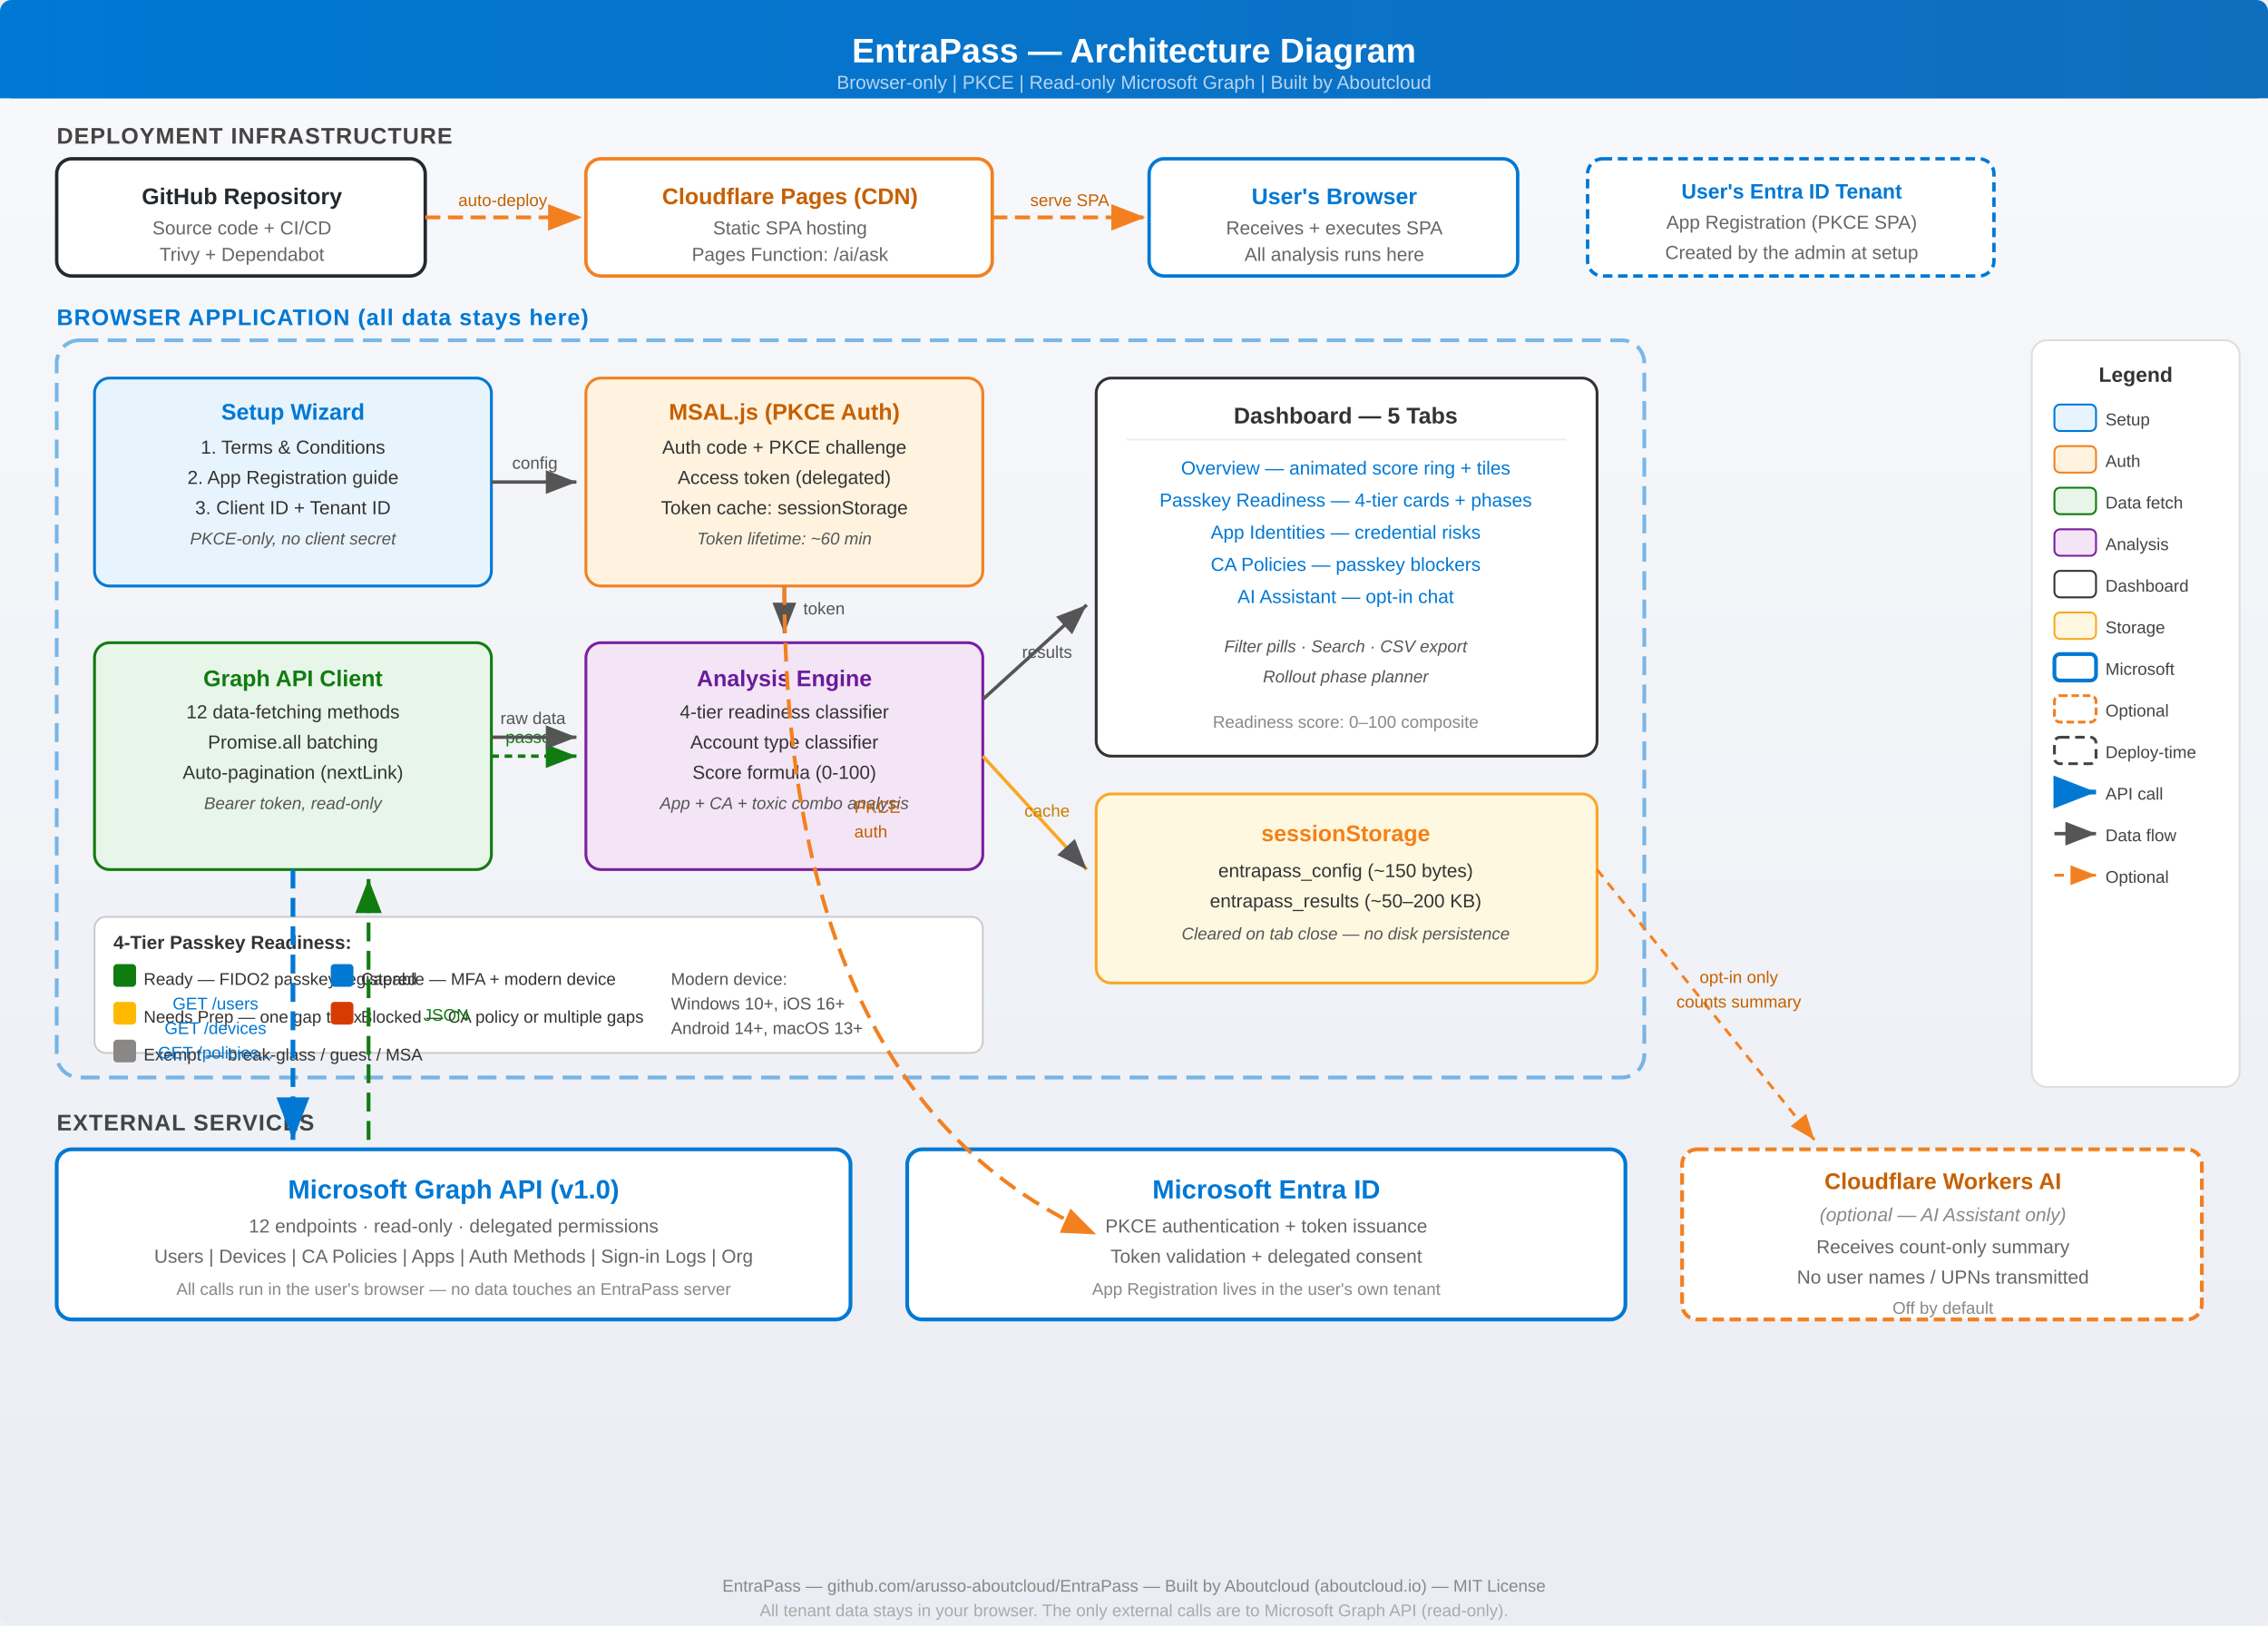
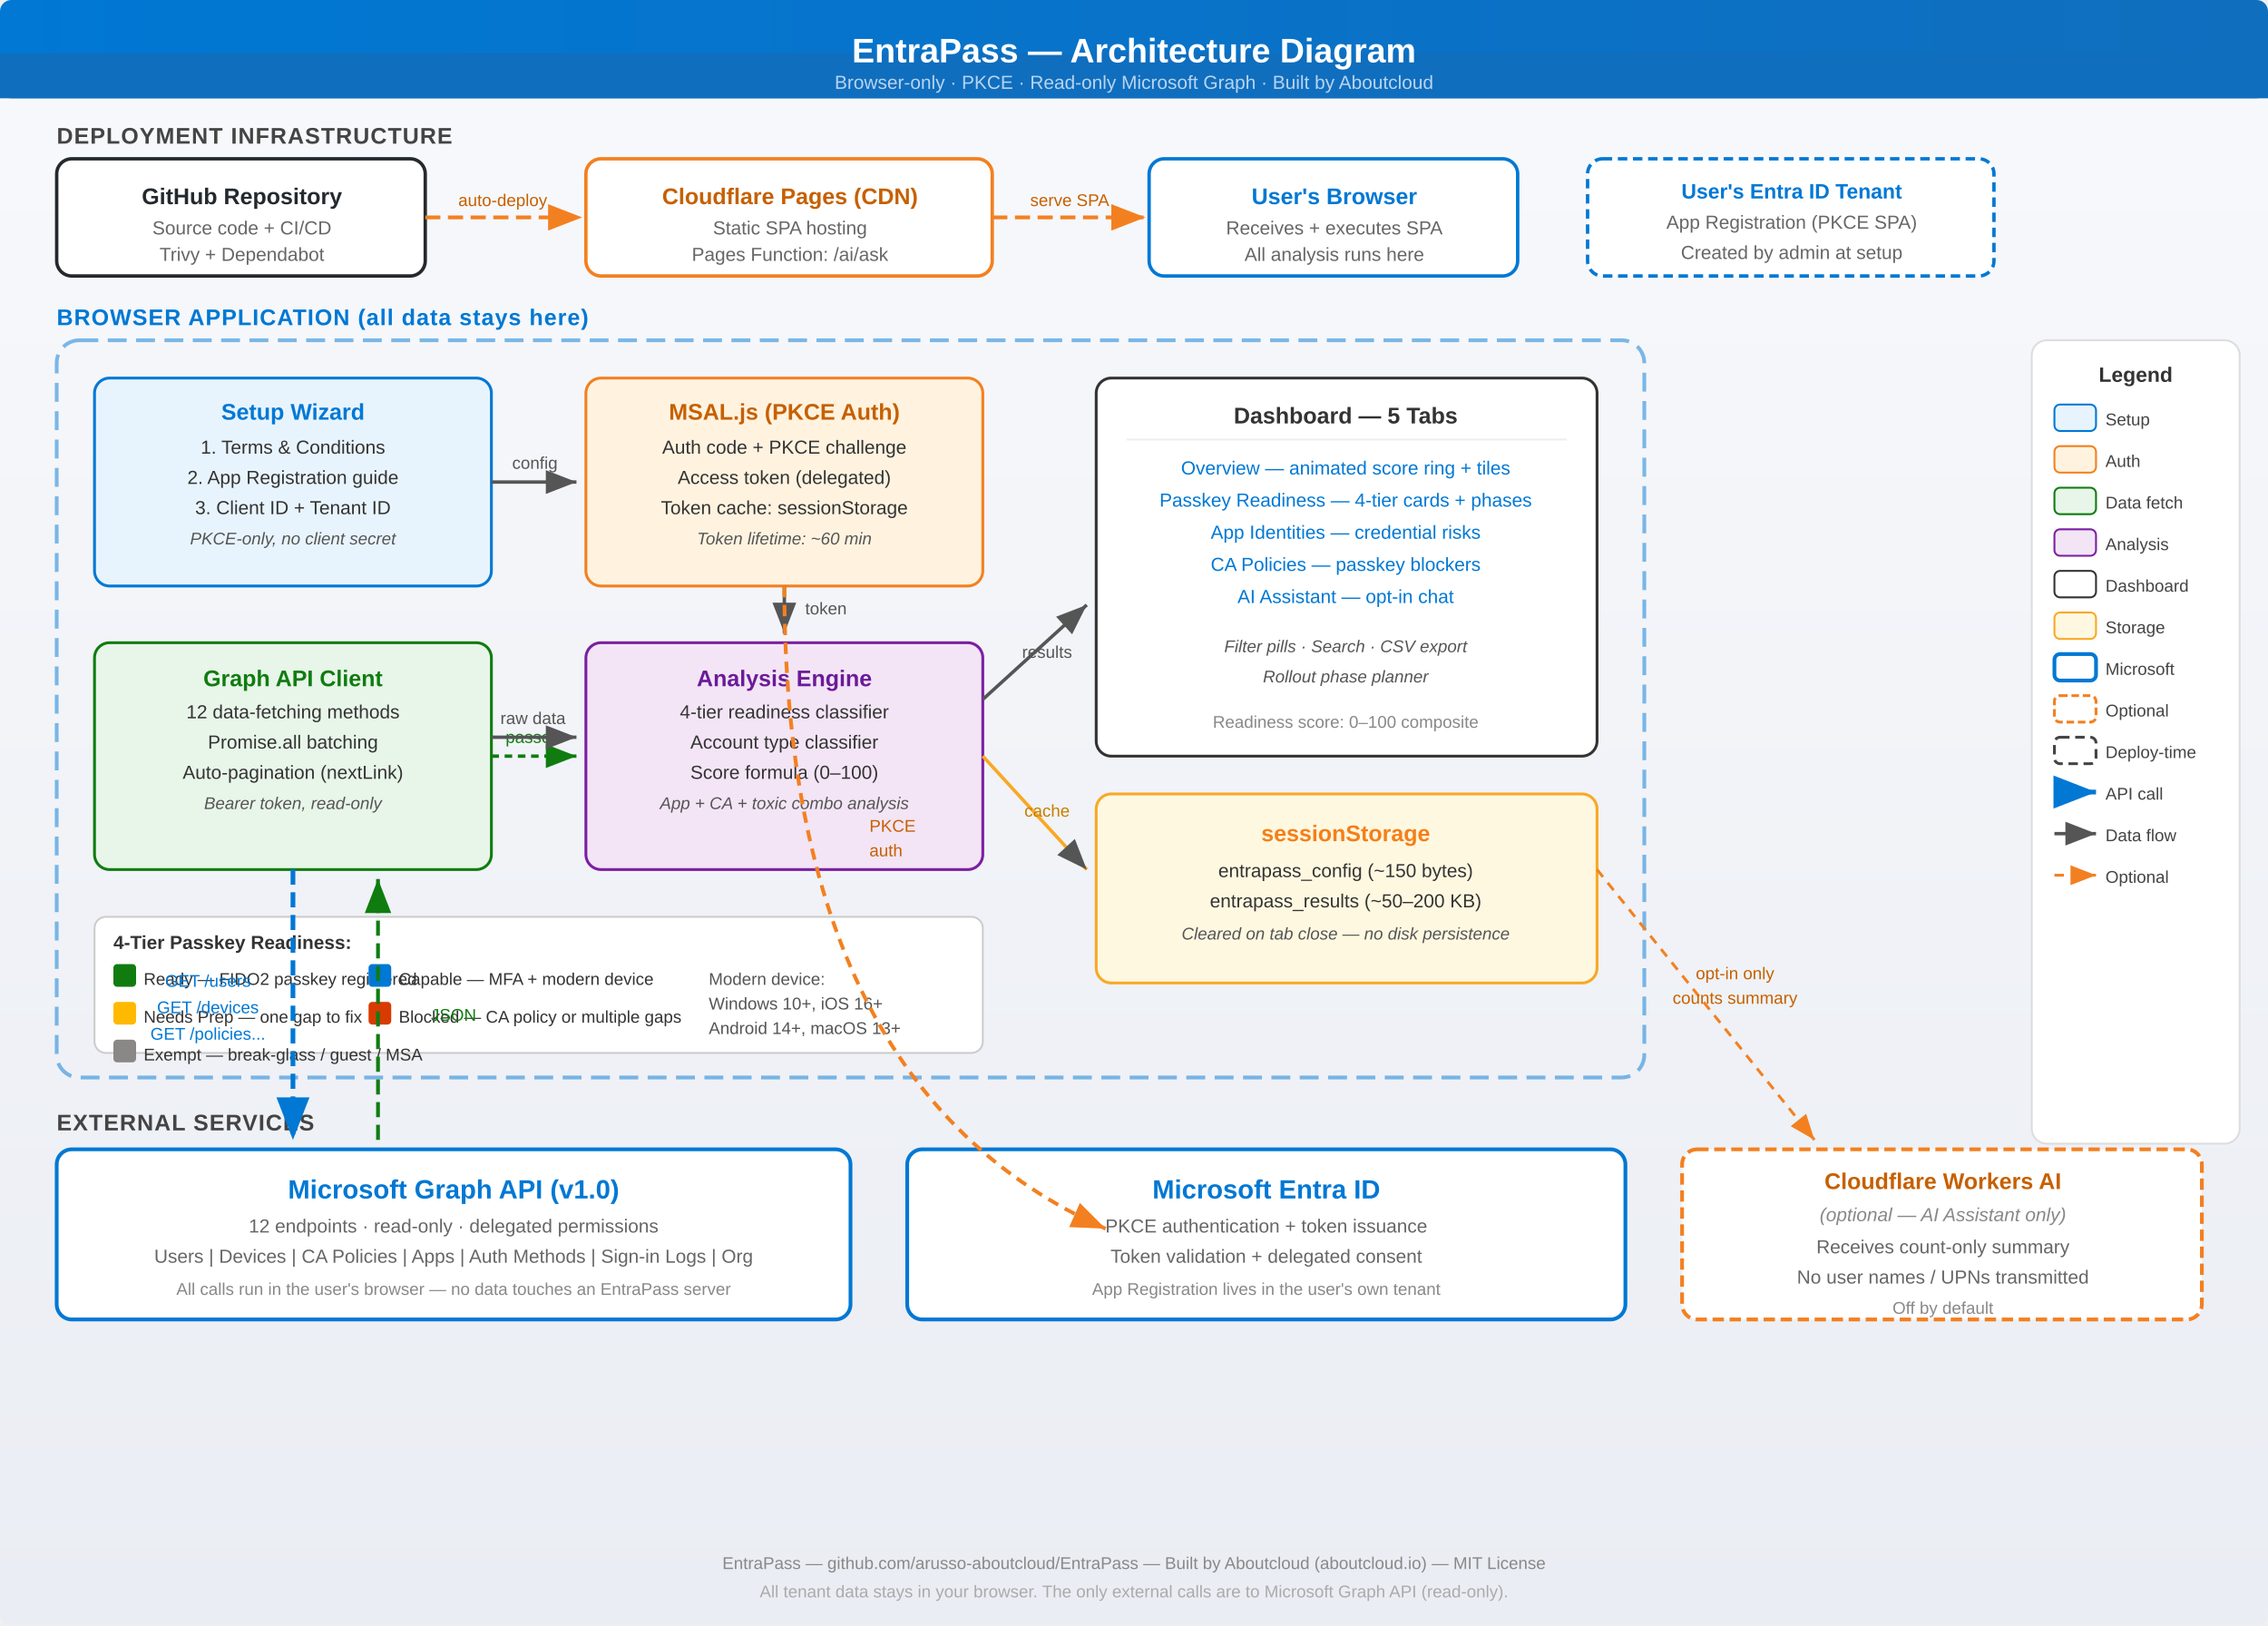
- <svg xmlns="http://www.w3.org/2000/svg" viewBox="0 0 1200 860" font-family="Segoe UI, system-ui, Arial, sans-serif">
-   <style>
-     /* Animated data-flow arrows — marching dashes */
-     @keyframes march-right {
-       to { stroke-dashoffset: -30; }
-     }
-     @keyframes march-left {
-       to { stroke-dashoffset: 30; }
-     }
-     @keyframes march-down {
-       to { stroke-dashoffset: -30; }
-     }
-     @keyframes march-up {
-       to { stroke-dashoffset: 30; }
-     }
-     .flow-r { stroke-dasharray: 10 5; animation: march-right 1.0s linear infinite; }
-     .flow-l { stroke-dasharray: 10 5; animation: march-left  1.0s linear infinite; }
-     .flow-d { stroke-dasharray: 10 5; animation: march-down  1.0s linear infinite; }
-     .flow-u { stroke-dasharray: 10 5; animation: march-up    1.0s linear infinite; }
-     .flow-deploy { stroke-dasharray: 8 4; animation: march-right 1.8s linear infinite; }
-   </style>
+ <svg xmlns="http://www.w3.org/2000/svg" width="1200" height="860" viewBox="0 0 1200 860" font-family="Segoe UI, system-ui, Arial, sans-serif">
  <defs>
    <marker id="arr" markerWidth="9" markerHeight="7" refX="9" refY="3.5" orient="auto">
      <polygon points="0 0,9 3.5,0 7" fill="#555" />
    </marker>
    <marker id="arr-blue" markerWidth="9" markerHeight="7" refX="9" refY="3.5" orient="auto">
      <polygon points="0 0,9 3.5,0 7" fill="#0078d4" />
    </marker>
    <marker id="arr-green" markerWidth="9" markerHeight="7" refX="9" refY="3.5" orient="auto">
      <polygon points="0 0,9 3.5,0 7" fill="#107c10" />
    </marker>
    <marker id="arr-orange" markerWidth="9" markerHeight="7" refX="9" refY="3.5" orient="auto">
      <polygon points="0 0,9 3.5,0 7" fill="#f38020" />
    </marker>
    <linearGradient id="hdr" x1="0" y1="0" x2="1" y2="0">
      <stop offset="0%" stop-color="#0078d4" />
      <stop offset="100%" stop-color="#106ebe" />
    </linearGradient>
    <linearGradient id="bg" x1="0" y1="0" x2="0" y2="1">
      <stop offset="0%" stop-color="#f8f9fc" />
      <stop offset="100%" stop-color="#eaedf3" />
    </linearGradient>
  </defs>
  <rect width="1200" height="860" fill="url(#bg)" rx="6" />
  <rect x="0" y="0" width="1200" height="52" fill="url(#hdr)" rx="6" />
-   <rect x="0" y="28" width="1200" height="24" fill="url(#hdr)" />
+   <rect x="0" y="28" width="1200" height="24" fill="#106ebe" />
  <text x="600" y="33" fill="white" font-size="18" font-weight="700" text-anchor="middle">EntraPass — Architecture Diagram</text>
-   <text x="600" y="47" fill="#b8d4f0" font-size="10" text-anchor="middle">Browser-only | PKCE | Read-only Microsoft Graph | Built by Aboutcloud</text>
+   <text x="600" y="47" fill="#b8d4f0" font-size="10" text-anchor="middle">Browser-only · PKCE · Read-only Microsoft Graph · Built by Aboutcloud</text>
  <text x="30" y="76" fill="#444" font-size="12" font-weight="600" letter-spacing="0.5">DEPLOYMENT INFRASTRUCTURE</text>
  <rect x="30" y="84" width="195" height="62" rx="8" fill="white" stroke="#24292e" stroke-width="1.8" />
  <text x="128" y="108" fill="#24292e" font-size="12" font-weight="700" text-anchor="middle">GitHub Repository</text>
  <text x="128" y="124" fill="#666" font-size="10" text-anchor="middle">Source code + CI/CD</text>
  <text x="128" y="138" fill="#666" font-size="10" text-anchor="middle">Trivy + Dependabot</text>
-   <line x1="225" y1="115" x2="308" y2="115" stroke="#f38020" stroke-width="2" marker-end="url(#arr-orange)" class="flow-deploy" />
+   <line x1="225" y1="115" x2="308" y2="115" stroke="#f38020" stroke-width="2" stroke-dasharray="8 4" marker-end="url(#arr-orange)" />
  <text x="266" y="109" fill="#c66000" font-size="9" text-anchor="middle">auto-deploy</text>
  <rect x="310" y="84" width="215" height="62" rx="8" fill="white" stroke="#f38020" stroke-width="1.8" />
  <text x="418" y="108" fill="#c66000" font-size="12" font-weight="700" text-anchor="middle">Cloudflare Pages (CDN)</text>
  <text x="418" y="124" fill="#666" font-size="10" text-anchor="middle">Static SPA hosting</text>
  <text x="418" y="138" fill="#666" font-size="10" text-anchor="middle">Pages Function: /ai/ask</text>
-   <line x1="525" y1="115" x2="606" y2="115" stroke="#f38020" stroke-width="2" marker-end="url(#arr-orange)" class="flow-deploy" />
+   <line x1="525" y1="115" x2="606" y2="115" stroke="#f38020" stroke-width="2" stroke-dasharray="8 4" marker-end="url(#arr-orange)" />
  <text x="566" y="109" fill="#c66000" font-size="9" text-anchor="middle">serve SPA</text>
  <rect x="608" y="84" width="195" height="62" rx="8" fill="white" stroke="#0078d4" stroke-width="1.8" />
  <text x="706" y="108" fill="#0078d4" font-size="12" font-weight="700" text-anchor="middle">User's Browser</text>
  <text x="706" y="124" fill="#666" font-size="10" text-anchor="middle">Receives + executes SPA</text>
  <text x="706" y="138" fill="#666" font-size="10" text-anchor="middle">All analysis runs here</text>
  <rect x="840" y="84" width="215" height="62" rx="8" fill="white" stroke="#0078d4" stroke-width="1.8" stroke-dasharray="5 3" />
  <text x="948" y="105" fill="#0078d4" font-size="11" font-weight="700" text-anchor="middle">User's Entra ID Tenant</text>
  <text x="948" y="121" fill="#666" font-size="10" text-anchor="middle">App Registration (PKCE SPA)</text>
-   <text x="948" y="137" fill="#666" font-size="10" text-anchor="middle">Created by the admin at setup</text>
+   <text x="948" y="137" fill="#666" font-size="10" text-anchor="middle">Created by admin at setup</text>
  <text x="30" y="172" fill="#0078d4" font-size="12" font-weight="600" letter-spacing="0.5">BROWSER APPLICATION (all data stays here)</text>
  <rect x="30" y="180" width="840" height="390" rx="12" fill="none" stroke="#0078d4" stroke-width="2" stroke-dasharray="10 5" opacity="0.5" />
  <rect x="50" y="200" width="210" height="110" rx="8" fill="#e8f4fd" stroke="#0078d4" stroke-width="1.5" />
  <text x="155" y="222" fill="#0078d4" font-size="12" font-weight="700" text-anchor="middle">Setup Wizard</text>
  <text x="155" y="240" fill="#333" font-size="10" text-anchor="middle">1. Terms &amp; Conditions</text>
  <text x="155" y="256" fill="#333" font-size="10" text-anchor="middle">2. App Registration guide</text>
  <text x="155" y="272" fill="#333" font-size="10" text-anchor="middle">3. Client ID + Tenant ID</text>
  <text x="155" y="288" fill="#555" font-size="9" font-style="italic" text-anchor="middle">PKCE-only, no client secret</text>
  <rect x="310" y="200" width="210" height="110" rx="8" fill="#fff3e0" stroke="#f38020" stroke-width="1.5" />
  <text x="415" y="222" fill="#c66000" font-size="12" font-weight="700" text-anchor="middle">MSAL.js (PKCE Auth)</text>
  <text x="415" y="240" fill="#333" font-size="10" text-anchor="middle">Auth code + PKCE challenge</text>
  <text x="415" y="256" fill="#333" font-size="10" text-anchor="middle">Access token (delegated)</text>
  <text x="415" y="272" fill="#333" font-size="10" text-anchor="middle">Token cache: sessionStorage</text>
  <text x="415" y="288" fill="#555" font-size="9" font-style="italic" text-anchor="middle">Token lifetime: ~60 min</text>
  <line x1="260" y1="255" x2="305" y2="255" stroke="#555" stroke-width="1.8" marker-end="url(#arr)" />
  <text x="283" y="248" fill="#555" font-size="9" text-anchor="middle">config</text>
  <rect x="50" y="340" width="210" height="120" rx="8" fill="#e8f5e9" stroke="#107c10" stroke-width="1.5" />
  <text x="155" y="363" fill="#107c10" font-size="12" font-weight="700" text-anchor="middle">Graph API Client</text>
  <text x="155" y="380" fill="#333" font-size="10" text-anchor="middle">12 data-fetching methods</text>
  <text x="155" y="396" fill="#333" font-size="10" text-anchor="middle">Promise.all batching</text>
  <text x="155" y="412" fill="#333" font-size="10" text-anchor="middle">Auto-pagination (nextLink)</text>
  <text x="155" y="428" fill="#555" font-size="9" font-style="italic" text-anchor="middle">Bearer token, read-only</text>
  <line x1="415" y1="310" x2="415" y2="335" stroke="#555" stroke-width="1.8" marker-end="url(#arr)" />
-   <text x="425" y="325" fill="#555" font-size="9">token</text>
-   <line x1="260" y1="400" x2="305" y2="400" stroke="#107c10" stroke-width="1.8" marker-end="url(#arr-green)" stroke-dasharray="4 3" />
+   <text x="426" y="325" fill="#555" font-size="9">token</text>
+   <line x1="260" y1="400" x2="305" y2="400" stroke="#107c10" stroke-width="1.8" stroke-dasharray="4 3" marker-end="url(#arr-green)" />
  <text x="282" y="393" fill="#107c10" font-size="9" text-anchor="middle">passed</text>
  <rect x="310" y="340" width="210" height="120" rx="8" fill="#f3e5f5" stroke="#7b1fa2" stroke-width="1.5" />
  <text x="415" y="363" fill="#6a1b9a" font-size="12" font-weight="700" text-anchor="middle">Analysis Engine</text>
  <text x="415" y="380" fill="#333" font-size="10" text-anchor="middle">4-tier readiness classifier</text>
  <text x="415" y="396" fill="#333" font-size="10" text-anchor="middle">Account type classifier</text>
-   <text x="415" y="412" fill="#333" font-size="10" text-anchor="middle">Score formula (0-100)</text>
+   <text x="415" y="412" fill="#333" font-size="10" text-anchor="middle">Score formula (0–100)</text>
  <text x="415" y="428" fill="#555" font-size="9" font-style="italic" text-anchor="middle">App + CA + toxic combo analysis</text>
  <line x1="260" y1="390" x2="305" y2="390" stroke="#555" stroke-width="1.8" marker-end="url(#arr)" />
  <text x="282" y="383" fill="#555" font-size="9" text-anchor="middle">raw data</text>
  <rect x="580" y="200" width="265" height="200" rx="8" fill="white" stroke="#333" stroke-width="1.5" />
  <text x="712" y="224" fill="#333" font-size="12" font-weight="700" text-anchor="middle">Dashboard — 5 Tabs</text>
  <rect x="596" y="232" width="233" height="1" fill="#eee" />
  <text x="712" y="251" fill="#0078d4" font-size="10" text-anchor="middle">Overview — animated score ring + tiles</text>
  <text x="712" y="268" fill="#0078d4" font-size="10" text-anchor="middle">Passkey Readiness — 4-tier cards + phases</text>
  <text x="712" y="285" fill="#0078d4" font-size="10" text-anchor="middle">App Identities — credential risks</text>
  <text x="712" y="302" fill="#0078d4" font-size="10" text-anchor="middle">CA Policies — passkey blockers</text>
  <text x="712" y="319" fill="#0078d4" font-size="10" text-anchor="middle">AI Assistant — opt-in chat</text>
  <text x="712" y="345" fill="#555" font-size="9" font-style="italic" text-anchor="middle">Filter pills · Search · CSV export</text>
  <text x="712" y="361" fill="#555" font-size="9" font-style="italic" text-anchor="middle">Rollout phase planner</text>
  <text x="712" y="385" fill="#888" font-size="9" text-anchor="middle">Readiness score: 0–100 composite</text>
  <line x1="520" y1="370" x2="575" y2="320" stroke="#555" stroke-width="1.8" marker-end="url(#arr)" />
  <text x="554" y="348" fill="#555" font-size="9" text-anchor="middle">results</text>
  <rect x="580" y="420" width="265" height="100" rx="8" fill="#fff8e1" stroke="#f9a825" stroke-width="1.5" />
  <text x="712" y="445" fill="#f57f17" font-size="12" font-weight="700" text-anchor="middle">sessionStorage</text>
  <text x="712" y="464" fill="#333" font-size="10" text-anchor="middle">entrapass_config (~150 bytes)</text>
  <text x="712" y="480" fill="#333" font-size="10" text-anchor="middle">entrapass_results (~50–200 KB)</text>
  <text x="712" y="497" fill="#555" font-size="9" font-style="italic" text-anchor="middle">Cleared on tab close — no disk persistence</text>
  <line x1="520" y1="400" x2="575" y2="460" stroke="#f9a825" stroke-width="1.8" marker-end="url(#arr)" />
  <text x="554" y="432" fill="#c68000" font-size="9" text-anchor="middle">cache</text>
  <rect x="50" y="485" width="470" height="72" rx="6" fill="white" stroke="#ccc" stroke-width="1" />
  <text x="60" y="502" fill="#333" font-size="10" font-weight="600">4-Tier Passkey Readiness:</text>
  <rect x="60" y="510" width="12" height="12" rx="2" fill="#107c10" />
  <text x="76" y="521" fill="#333" font-size="9">Ready — FIDO2 passkey registered</text>
-   <rect x="175" y="510" width="12" height="12" rx="2" fill="#0078d4" />
-   <text x="191" y="521" fill="#333" font-size="9">Capable — MFA + modern device</text>
+   <rect x="195" y="510" width="12" height="12" rx="2" fill="#0078d4" />
+   <text x="211" y="521" fill="#333" font-size="9">Capable — MFA + modern device</text>
  <rect x="60" y="530" width="12" height="12" rx="2" fill="#ffb900" />
  <text x="76" y="541" fill="#333" font-size="9">Needs Prep — one gap to fix</text>
-   <rect x="175" y="530" width="12" height="12" rx="2" fill="#d83b01" />
-   <text x="191" y="541" fill="#333" font-size="9">Blocked — CA policy or multiple gaps</text>
+   <rect x="195" y="530" width="12" height="12" rx="2" fill="#d83b01" />
+   <text x="211" y="541" fill="#333" font-size="9">Blocked — CA policy or multiple gaps</text>
  <rect x="60" y="550" width="12" height="12" rx="2" fill="#8a8886" />
  <text x="76" y="561" fill="#333" font-size="9">Exempt — break-glass / guest / MSA</text>
-   <text x="355" y="521" fill="#555" font-size="9">Modern device:</text>
-   <text x="355" y="534" fill="#555" font-size="9">Windows 10+, iOS 16+</text>
-   <text x="355" y="547" fill="#555" font-size="9">Android 14+, macOS 13+</text>
+   <text x="375" y="521" fill="#555" font-size="9">Modern device:</text>
+   <text x="375" y="534" fill="#555" font-size="9">Windows 10+, iOS 16+</text>
+   <text x="375" y="547" fill="#555" font-size="9">Android 14+, macOS 13+</text>
  <text x="30" y="598" fill="#444" font-size="12" font-weight="600" letter-spacing="0.5">EXTERNAL SERVICES</text>
  <rect x="30" y="608" width="420" height="90" rx="8" fill="white" stroke="#0078d4" stroke-width="2" />
  <text x="240" y="634" fill="#0078d4" font-size="14" font-weight="700" text-anchor="middle">Microsoft Graph API (v1.0)</text>
  <text x="240" y="652" fill="#666" font-size="10" text-anchor="middle">12 endpoints · read-only · delegated permissions</text>
  <text x="240" y="668" fill="#666" font-size="10" text-anchor="middle">Users | Devices | CA Policies | Apps | Auth Methods | Sign-in Logs | Org</text>
  <text x="240" y="685" fill="#888" font-size="9" text-anchor="middle">All calls run in the user's browser — no data touches an EntraPass server</text>
  <rect x="480" y="608" width="380" height="90" rx="8" fill="white" stroke="#0078d4" stroke-width="2" />
  <text x="670" y="634" fill="#0078d4" font-size="14" font-weight="700" text-anchor="middle">Microsoft Entra ID</text>
  <text x="670" y="652" fill="#666" font-size="10" text-anchor="middle">PKCE authentication + token issuance</text>
  <text x="670" y="668" fill="#666" font-size="10" text-anchor="middle">Token validation + delegated consent</text>
  <text x="670" y="685" fill="#888" font-size="9" text-anchor="middle">App Registration lives in the user's own tenant</text>
  <rect x="890" y="608" width="275" height="90" rx="8" fill="white" stroke="#f38020" stroke-width="2" stroke-dasharray="6 3" />
  <text x="1028" y="629" fill="#c66000" font-size="12" font-weight="700" text-anchor="middle">Cloudflare Workers AI</text>
  <text x="1028" y="646" fill="#888" font-size="10" font-style="italic" text-anchor="middle">(optional — AI Assistant only)</text>
  <text x="1028" y="663" fill="#666" font-size="10" text-anchor="middle">Receives count-only summary</text>
  <text x="1028" y="679" fill="#666" font-size="10" text-anchor="middle">No user names / UPNs transmitted</text>
  <text x="1028" y="695" fill="#888" font-size="9" text-anchor="middle">Off by default</text>
-   <line x1="155" y1="460" x2="155" y2="603" stroke="#0078d4" stroke-width="2.5" marker-end="url(#arr-blue)" class="flow-d" />
-   <text x="114" y="534" fill="#0078d4" font-size="9" text-anchor="middle">GET /users</text>
-   <text x="114" y="547" fill="#0078d4" font-size="9" text-anchor="middle">GET /devices</text>
-   <text x="114" y="560" fill="#0078d4" font-size="9" text-anchor="middle">GET /policies...</text>
-   <line x1="195" y1="603" x2="195" y2="465" stroke="#107c10" stroke-width="2" marker-end="url(#arr-green)" class="flow-u" />
-   <text x="224" y="540" fill="#107c10" font-size="9">JSON</text>
-   <path d="M 415 310 Q 415 580 580 653" fill="none" stroke="#f38020" stroke-width="2" marker-end="url(#arr-orange)" class="flow-d" />
-   <text x="452" y="430" fill="#c66000" font-size="9">PKCE</text>
-   <text x="452" y="443" fill="#c66000" font-size="9">auth</text>
+   <line x1="155" y1="460" x2="155" y2="603" stroke="#0078d4" stroke-width="2.5" stroke-dasharray="8 4" marker-end="url(#arr-blue)" />
+   <text x="110" y="522" fill="#0078d4" font-size="9" text-anchor="middle">GET /users</text>
+   <text x="110" y="536" fill="#0078d4" font-size="9" text-anchor="middle">GET /devices</text>
+   <text x="110" y="550" fill="#0078d4" font-size="9" text-anchor="middle">GET /policies...</text>
+   <line x1="200" y1="603" x2="200" y2="465" stroke="#107c10" stroke-width="2" stroke-dasharray="8 4" marker-end="url(#arr-green)" />
+   <text x="228" y="540" fill="#107c10" font-size="9">JSON</text>
+   <path d="M 415 310 Q 415 575 585 650" fill="none" stroke="#f38020" stroke-width="2" stroke-dasharray="6 4" marker-end="url(#arr-orange)" />
+   <text x="460" y="440" fill="#c66000" font-size="9">PKCE</text>
+   <text x="460" y="453" fill="#c66000" font-size="9">auth</text>
  <line x1="845" y1="460" x2="960" y2="603" stroke="#f38020" stroke-width="1.5" stroke-dasharray="5 4" marker-end="url(#arr-orange)" />
-   <text x="920" y="520" fill="#c66000" font-size="9" text-anchor="middle">opt-in only</text>
-   <text x="920" y="533" fill="#c66000" font-size="9" text-anchor="middle">counts summary</text>
-   <rect x="1075" y="180" width="110" height="395" rx="8" fill="white" stroke="#ddd" stroke-width="1" />
+   <text x="918" y="518" fill="#c66000" font-size="9" text-anchor="middle">opt-in only</text>
+   <text x="918" y="531" fill="#c66000" font-size="9" text-anchor="middle">counts summary</text>
+   <rect x="1075" y="180" width="110" height="425" rx="8" fill="white" stroke="#ddd" stroke-width="1" />
  <text x="1130" y="202" fill="#333" font-size="11" font-weight="600" text-anchor="middle">Legend</text>
  <rect x="1087" y="214" width="22" height="14" rx="3" fill="#e8f4fd" stroke="#0078d4" stroke-width="1" />
  <text x="1114" y="225" fill="#444" font-size="9">Setup</text>
  <rect x="1087" y="236" width="22" height="14" rx="3" fill="#fff3e0" stroke="#f38020" stroke-width="1" />
  <text x="1114" y="247" fill="#444" font-size="9">Auth</text>
  <rect x="1087" y="258" width="22" height="14" rx="3" fill="#e8f5e9" stroke="#107c10" stroke-width="1" />
  <text x="1114" y="269" fill="#444" font-size="9">Data fetch</text>
  <rect x="1087" y="280" width="22" height="14" rx="3" fill="#f3e5f5" stroke="#7b1fa2" stroke-width="1" />
  <text x="1114" y="291" fill="#444" font-size="9">Analysis</text>
  <rect x="1087" y="302" width="22" height="14" rx="3" fill="white" stroke="#333" stroke-width="1" />
  <text x="1114" y="313" fill="#444" font-size="9">Dashboard</text>
  <rect x="1087" y="324" width="22" height="14" rx="3" fill="#fff8e1" stroke="#f9a825" stroke-width="1" />
  <text x="1114" y="335" fill="#444" font-size="9">Storage</text>
  <rect x="1087" y="346" width="22" height="14" rx="3" fill="white" stroke="#0078d4" stroke-width="2" />
  <text x="1114" y="357" fill="#444" font-size="9">Microsoft</text>
  <rect x="1087" y="368" width="22" height="14" rx="3" fill="none" stroke="#f38020" stroke-width="1.5" stroke-dasharray="4 2" />
  <text x="1114" y="379" fill="#444" font-size="9">Optional</text>
  <rect x="1087" y="390" width="22" height="14" rx="3" fill="none" stroke="#444" stroke-width="1.5" stroke-dasharray="5 3" />
  <text x="1114" y="401" fill="#444" font-size="9">Deploy-time</text>
-   <line x1="1087" y1="419" x2="1109" y2="419" stroke="#0078d4" stroke-width="2.5" marker-end="url(#arr-blue)" class="flow-r" />
+   <line x1="1087" y1="419" x2="1109" y2="419" stroke="#0078d4" stroke-width="2.5" stroke-dasharray="6 3" marker-end="url(#arr-blue)" />
  <text x="1114" y="423" fill="#444" font-size="9">API call</text>
  <line x1="1087" y1="441" x2="1109" y2="441" stroke="#555" stroke-width="1.8" marker-end="url(#arr)" />
  <text x="1114" y="445" fill="#444" font-size="9">Data flow</text>
  <line x1="1087" y1="463" x2="1109" y2="463" stroke="#f38020" stroke-width="1.5" stroke-dasharray="5 4" marker-end="url(#arr-orange)" />
  <text x="1114" y="467" fill="#444" font-size="9">Optional</text>
-   <text x="600" y="842" fill="#888" font-size="9" text-anchor="middle">EntraPass — github.com/arusso-aboutcloud/EntraPass — Built by Aboutcloud (aboutcloud.io) — MIT License</text>
-   <text x="600" y="855" fill="#aaa" font-size="9" text-anchor="middle">All tenant data stays in your browser. The only external calls are to Microsoft Graph API (read-only).</text>
+   <text x="600" y="830" fill="#888" font-size="9" text-anchor="middle">EntraPass — github.com/arusso-aboutcloud/EntraPass — Built by Aboutcloud (aboutcloud.io) — MIT License</text>
+   <text x="600" y="845" fill="#aaa" font-size="9" text-anchor="middle">All tenant data stays in your browser. The only external calls are to Microsoft Graph API (read-only).</text>
</svg>
